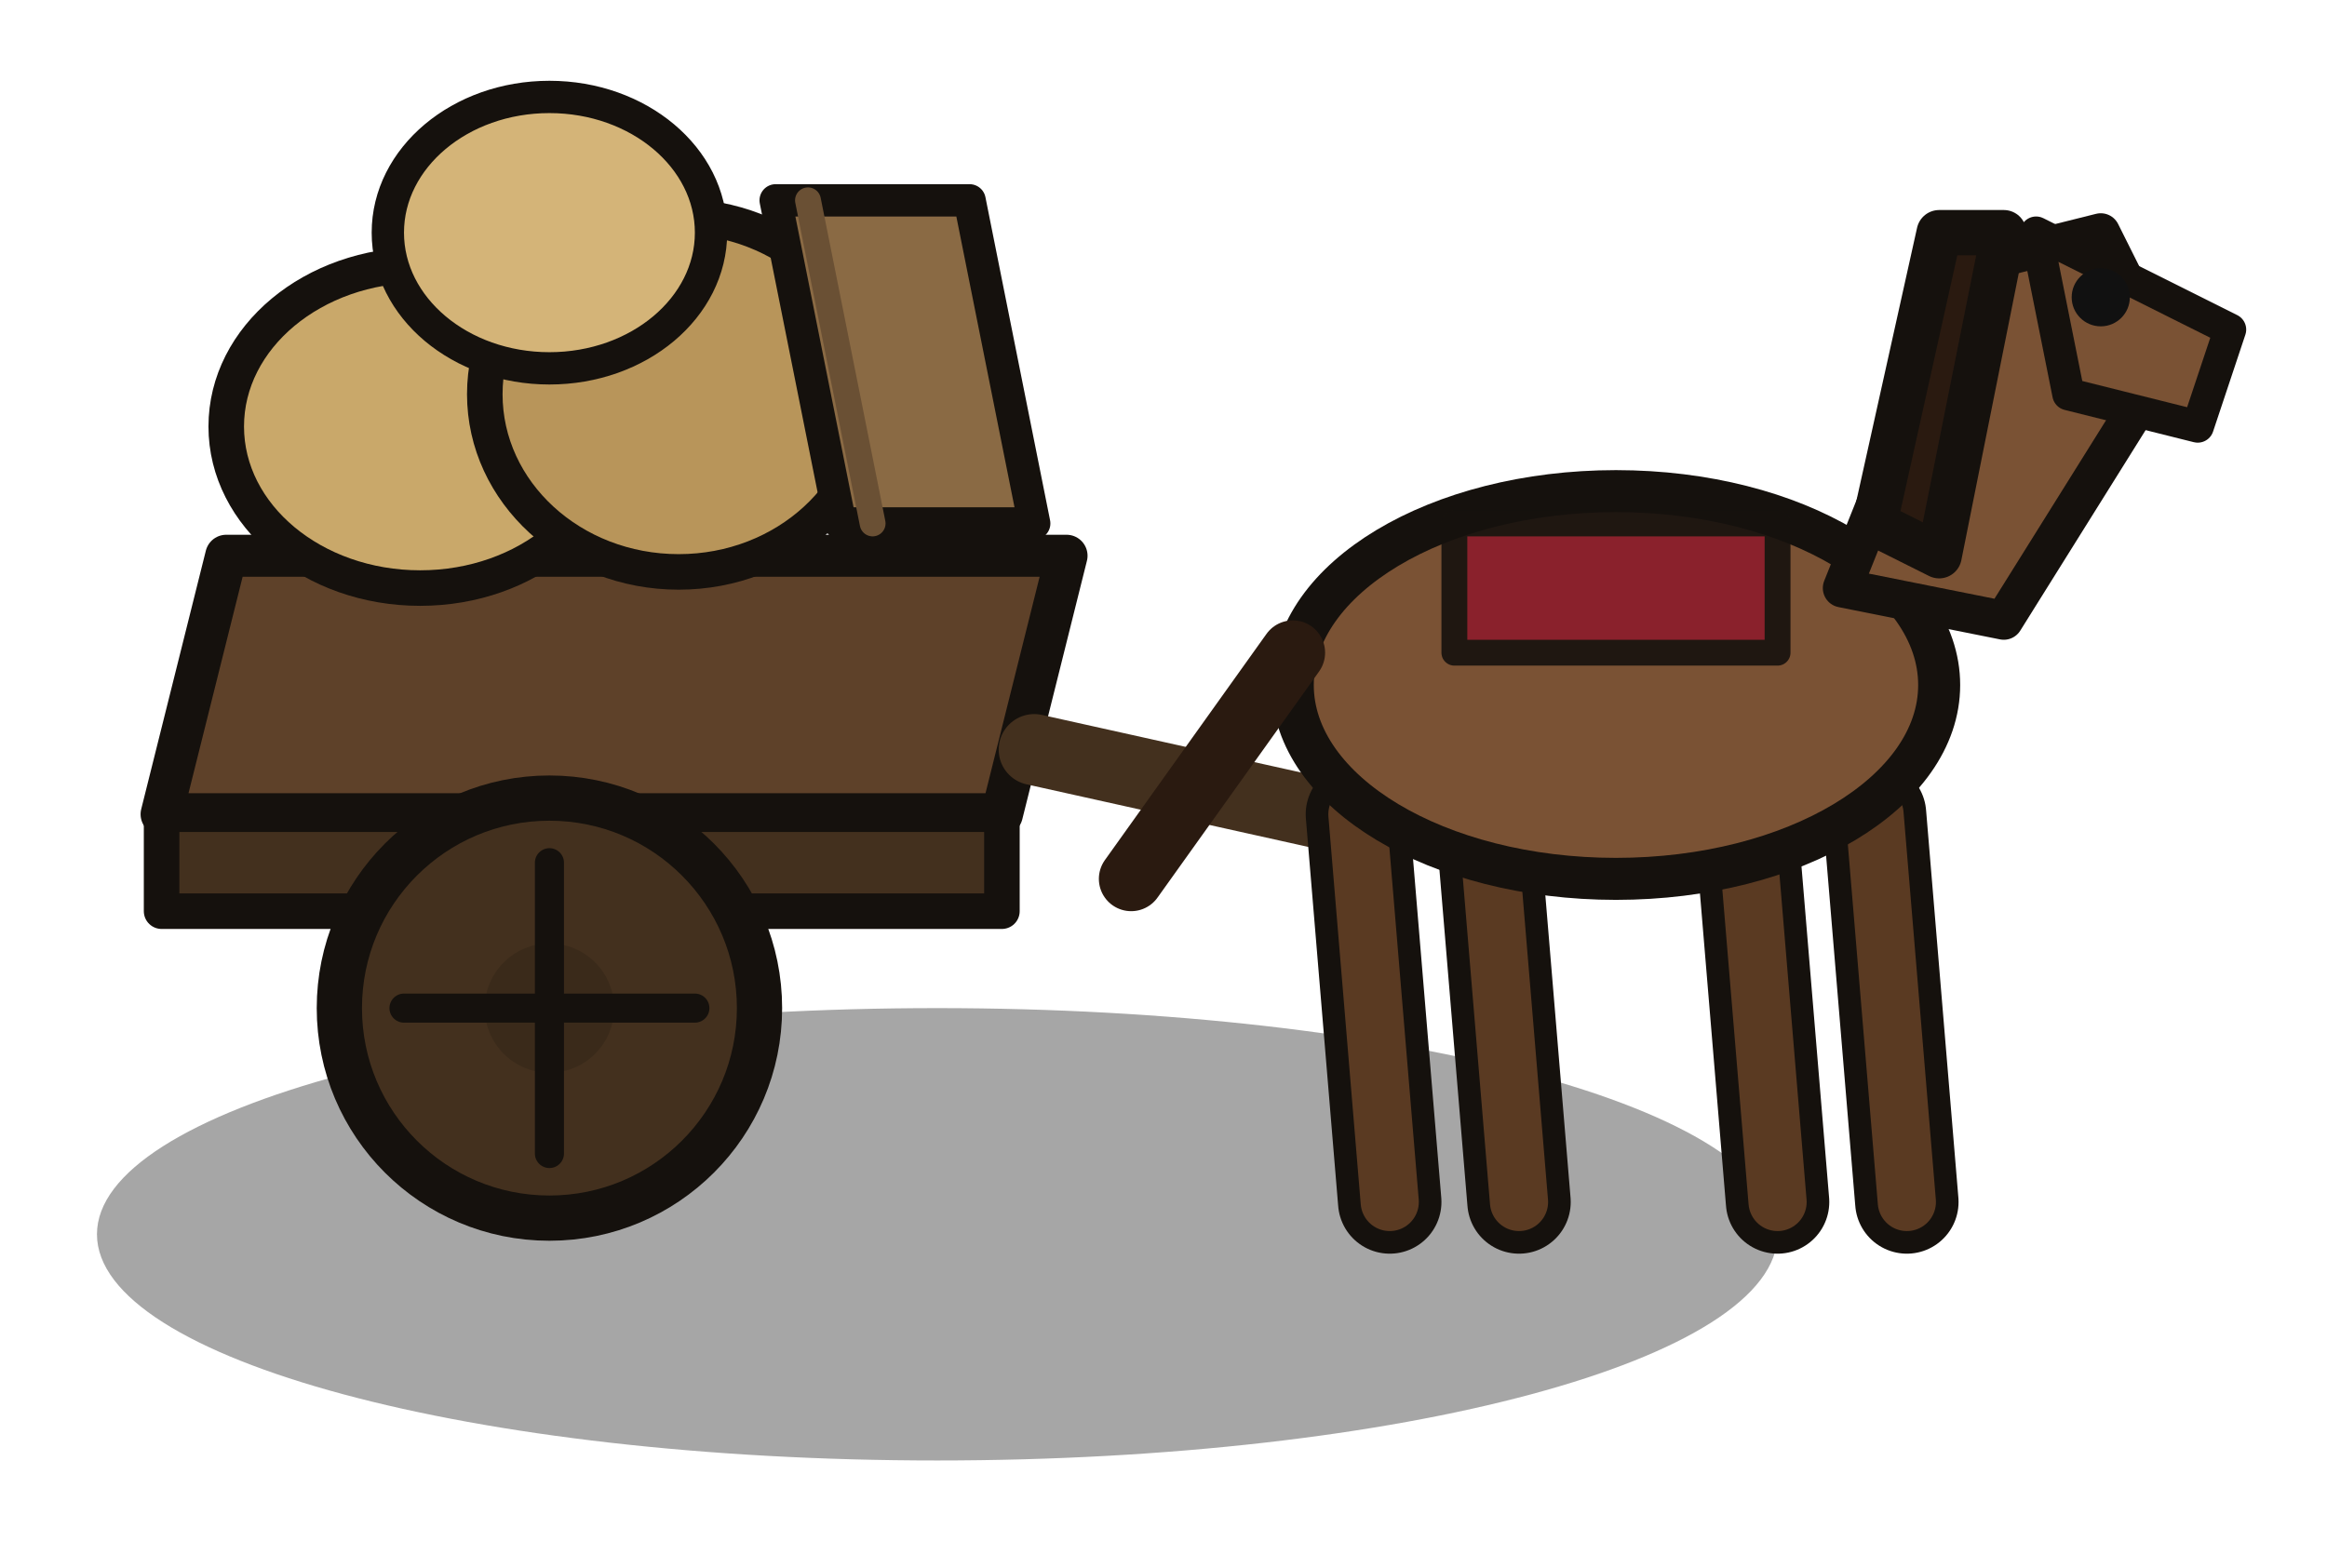
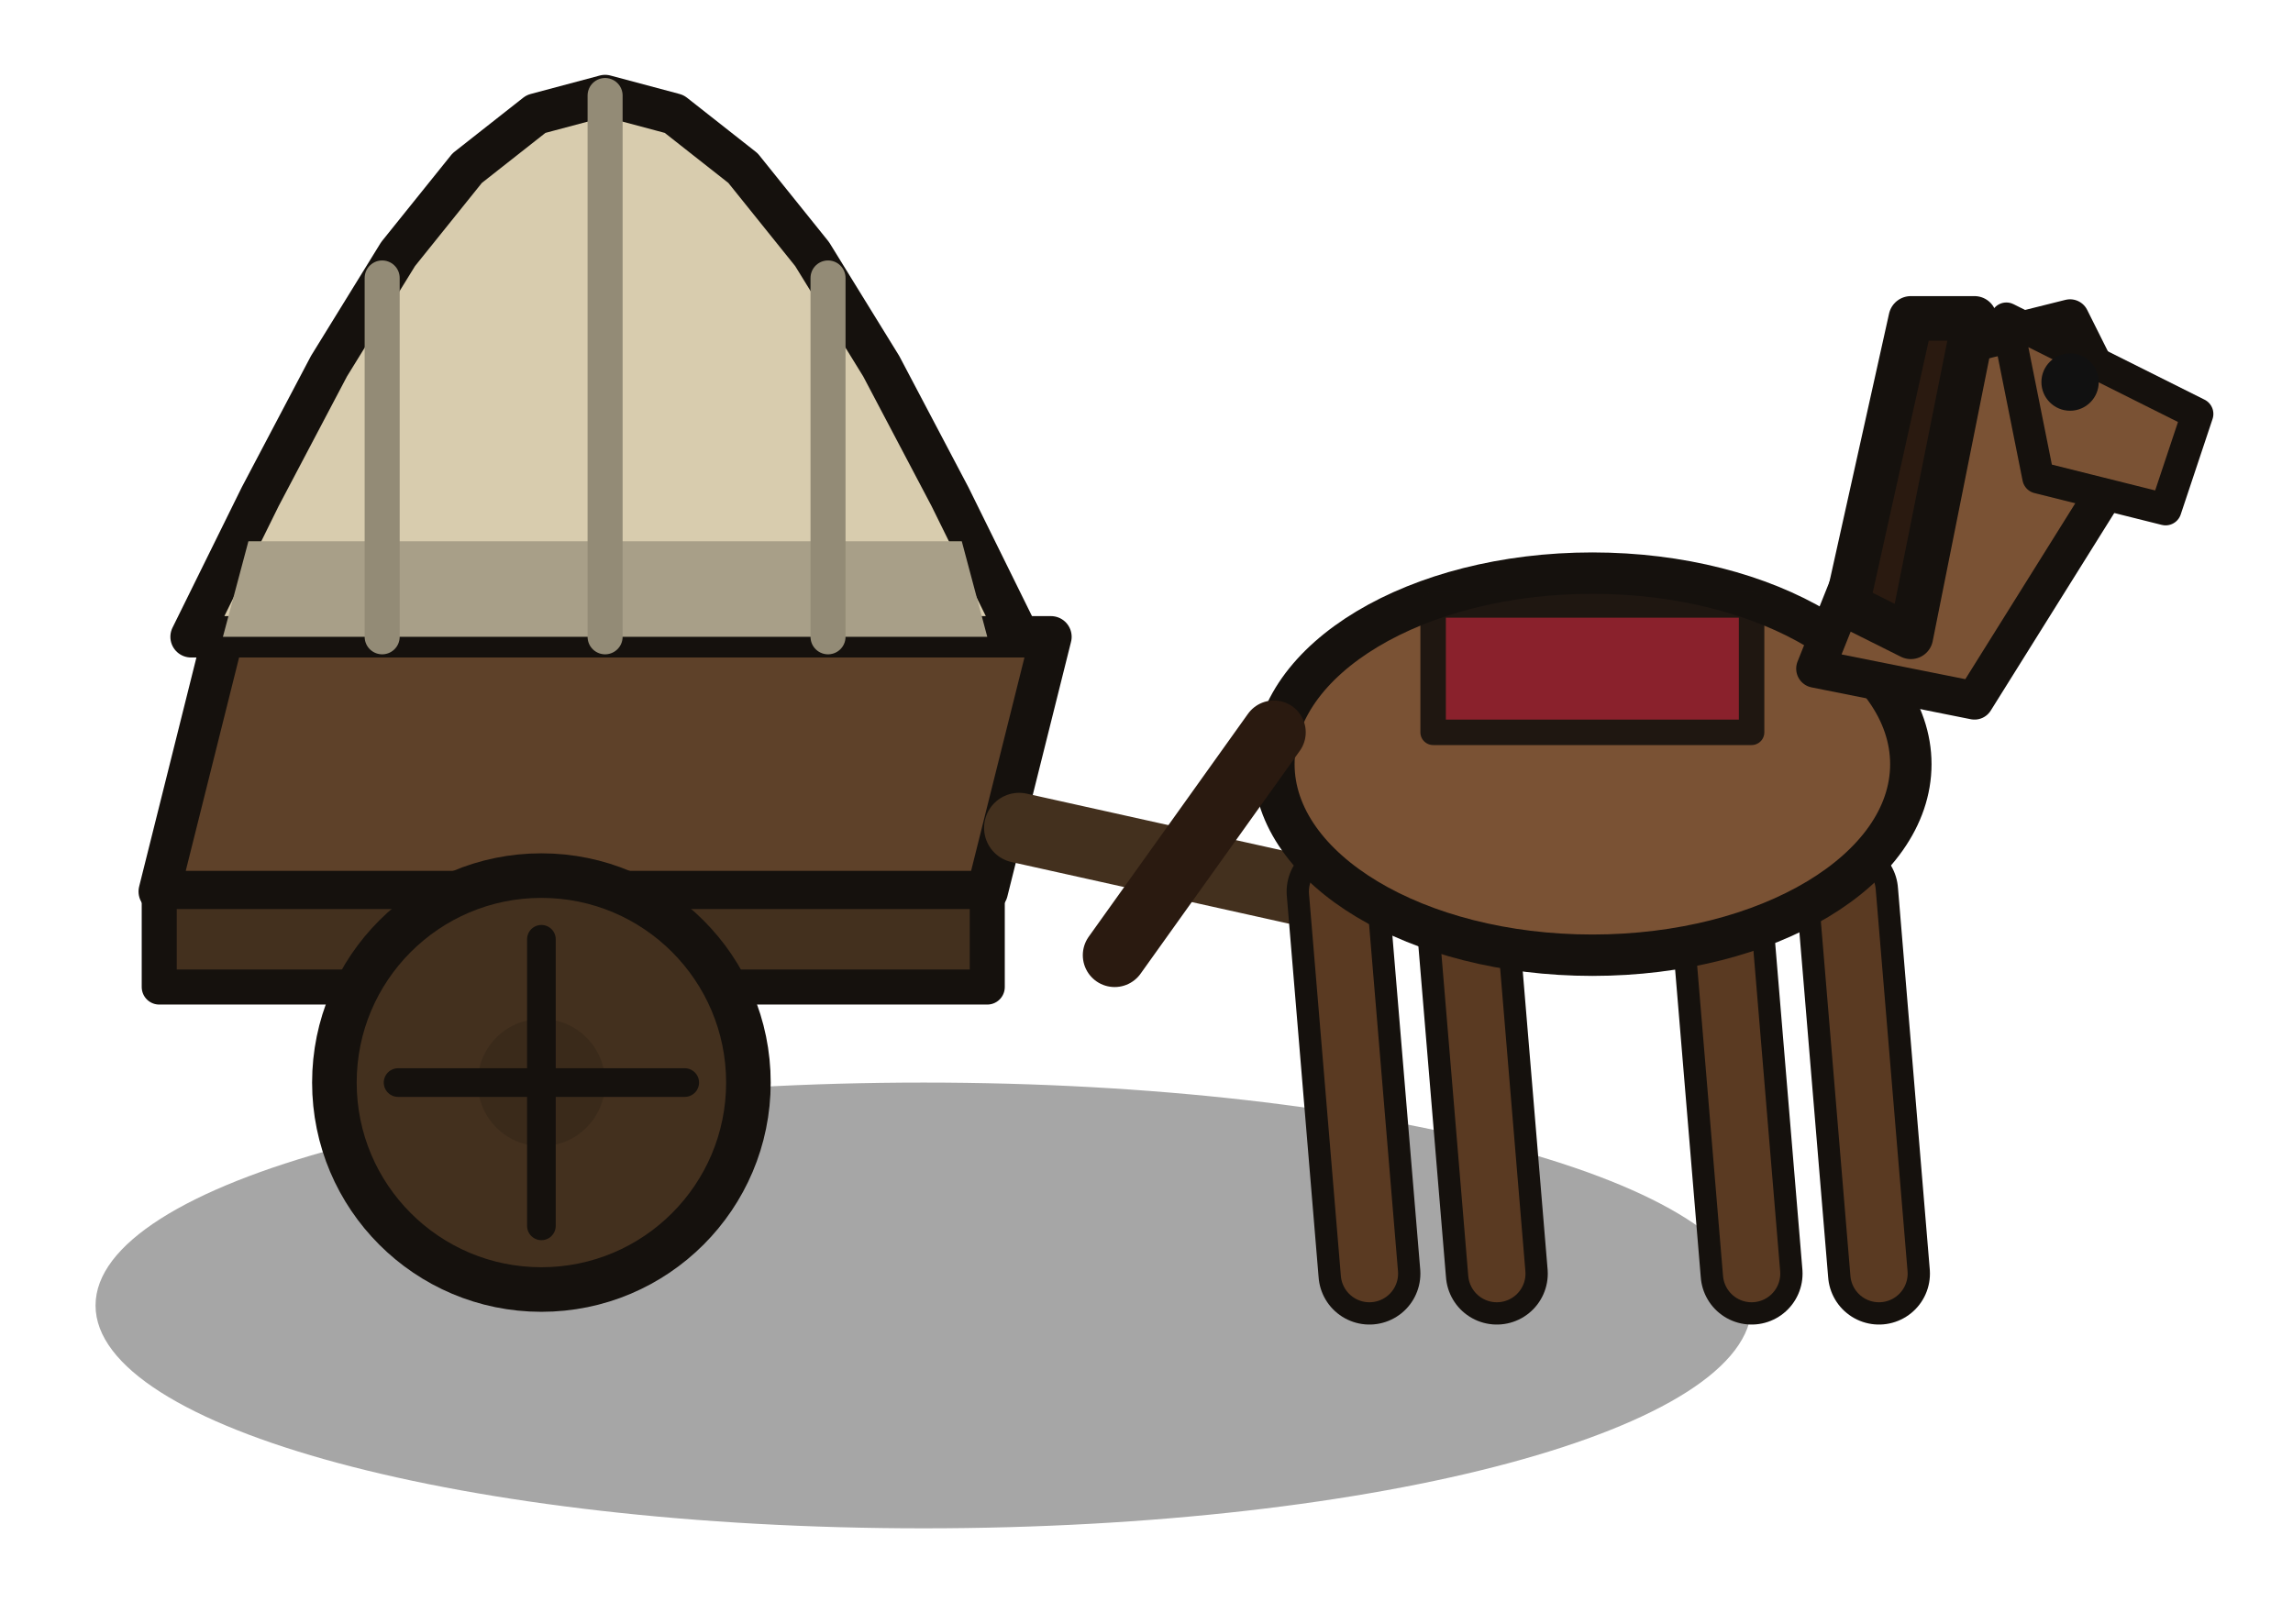
- <svg xmlns="http://www.w3.org/2000/svg" width="144" height="97" viewBox="-29 -37.2 72 48.5">
+ <svg xmlns="http://www.w3.org/2000/svg" width="144" height="102" viewBox="-29 -40 72 51">
  <ellipse cx="0" cy="1" rx="26" ry="7" fill="#000" opacity="0.35" />
  <polygon points="-24,-12 2,-12 4,-20 -22,-20" fill="#5e4129" stroke="#15110d" stroke-width="1.3" stroke-linejoin="round" />
  <polygon points="-24,-12 2,-12 2,-9 -24,-9" fill="#43301e" stroke="#15110d" stroke-width="1.1" stroke-linejoin="round" />
-   <ellipse cx="-16" cy="-24" rx="6" ry="5" fill="#c9a86a" stroke="#15110d" stroke-width="1.1" />
-   <ellipse cx="-8" cy="-25" rx="6" ry="5.5" fill="#b8955a" stroke="#15110d" stroke-width="1.1" />
-   <ellipse cx="-12" cy="-30" rx="5" ry="4.2" fill="#d4b478" stroke="#15110d" stroke-width="1.0" />
-   <polygon points="-3,-21 3,-21 1,-31 -5,-31" fill="#8a6a44" stroke="#15110d" stroke-width="1.0" stroke-linejoin="round" />
-   <polyline points="-2,-21 -4,-31" fill="none" stroke="#6a5034" stroke-width="0.8" stroke-linecap="round" stroke-linejoin="round" />
+   <polygon points="-23,-20 -20.83,-24.4 -18.67,-28.5 -16.5,-32.02 -14.33,-34.72 -12.17,-36.42 -10,-37 -7.83,-36.42 -5.67,-34.72 -3.5,-32.02 -1.33,-28.5 0.83,-24.4 3,-20" fill="#d8ccae" stroke="#15110d" stroke-width="1.3" stroke-linejoin="round" />
+   <polygon points="-22,-20 2,-20 1.2,-23 -21.2,-23" fill="#a89f88" />
+   <polyline points="-17,-20 -17,-31.27" fill="none" stroke="#938b76" stroke-width="1.1" stroke-linecap="round" stroke-linejoin="round" />
+   <polyline points="-10,-20 -10,-37" fill="none" stroke="#938b76" stroke-width="1.1" stroke-linecap="round" stroke-linejoin="round" />
+   <polyline points="-3,-20 -3,-31.27" fill="none" stroke="#938b76" stroke-width="1.1" stroke-linecap="round" stroke-linejoin="round" />
  <ellipse cx="-12" cy="-6" rx="6.5" ry="6.5" fill="#43301e" stroke="#15110d" stroke-width="1.4" />
  <ellipse cx="-12" cy="-6" rx="2" ry="2" fill="#3a2a1a" />
  <polyline points="-12,-6 -16.5,-6" fill="none" stroke="#15110d" stroke-width="0.9" stroke-linecap="round" stroke-linejoin="round" />
  <polyline points="-12,-6 -7.5,-6" fill="none" stroke="#15110d" stroke-width="0.9" stroke-linecap="round" stroke-linejoin="round" />
  <polyline points="-12,-6 -12,-10.5" fill="none" stroke="#15110d" stroke-width="0.9" stroke-linecap="round" stroke-linejoin="round" />
  <polyline points="-12,-6 -12,-1.5" fill="none" stroke="#15110d" stroke-width="0.9" stroke-linecap="round" stroke-linejoin="round" />
  <polyline points="3,-14 12,-12" fill="none" stroke="#43301e" stroke-width="2.2" stroke-linecap="round" stroke-linejoin="round" />
  <polyline points="13,-12 14,0" fill="none" stroke="#15110d" stroke-width="3.2" stroke-linecap="round" stroke-linejoin="round" />
  <polyline points="13,-12 14,0" fill="none" stroke="#5a3a22" stroke-width="1.8" stroke-linecap="round" stroke-linejoin="round" />
  <polyline points="17,-12 18,0" fill="none" stroke="#15110d" stroke-width="3.2" stroke-linecap="round" stroke-linejoin="round" />
  <polyline points="17,-12 18,0" fill="none" stroke="#5a3a22" stroke-width="1.8" stroke-linecap="round" stroke-linejoin="round" />
  <polyline points="25,-12 26,0" fill="none" stroke="#15110d" stroke-width="3.2" stroke-linecap="round" stroke-linejoin="round" />
  <polyline points="25,-12 26,0" fill="none" stroke="#5a3a22" stroke-width="1.8" stroke-linecap="round" stroke-linejoin="round" />
  <polyline points="29,-12 30,0" fill="none" stroke="#15110d" stroke-width="3.2" stroke-linecap="round" stroke-linejoin="round" />
  <polyline points="29,-12 30,0" fill="none" stroke="#5a3a22" stroke-width="1.8" stroke-linecap="round" stroke-linejoin="round" />
  <ellipse cx="21" cy="-16" rx="10" ry="6" fill="#7a5234" stroke="#15110d" stroke-width="1.3" />
  <polygon points="28,-19 32,-29 36,-30 38,-26 33,-18" fill="#7a5234" stroke="#15110d" stroke-width="1.2" stroke-linejoin="round" />
  <polygon points="34,-30 40,-27 39,-24 35,-25" fill="#7a5234" stroke="#15110d" stroke-width="1.0" stroke-linejoin="round" />
  <polygon points="29,-21 31,-30 33,-30 31,-20" fill="#2a1a10" stroke="#15110d" stroke-width="1.4" stroke-linejoin="round" />
  <ellipse cx="36" cy="-28" rx="0.9" ry="0.9" fill="#111" />
  <polyline points="11,-17 6,-10" fill="none" stroke="#2a1a10" stroke-width="2" stroke-linecap="round" stroke-linejoin="round" />
  <polygon points="16,-21 26,-21 26,-17 16,-17" fill="#8c1c2b" stroke="#15110d" stroke-width="0.8" stroke-linejoin="round" opacity="0.9" />
</svg>
